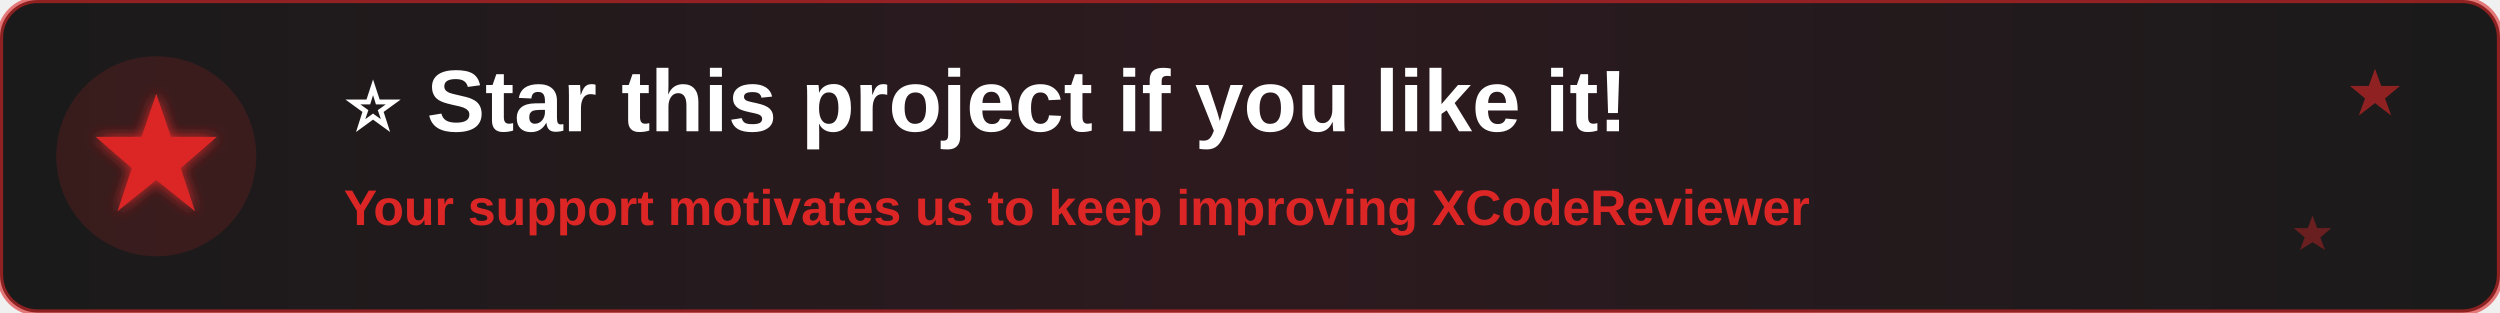
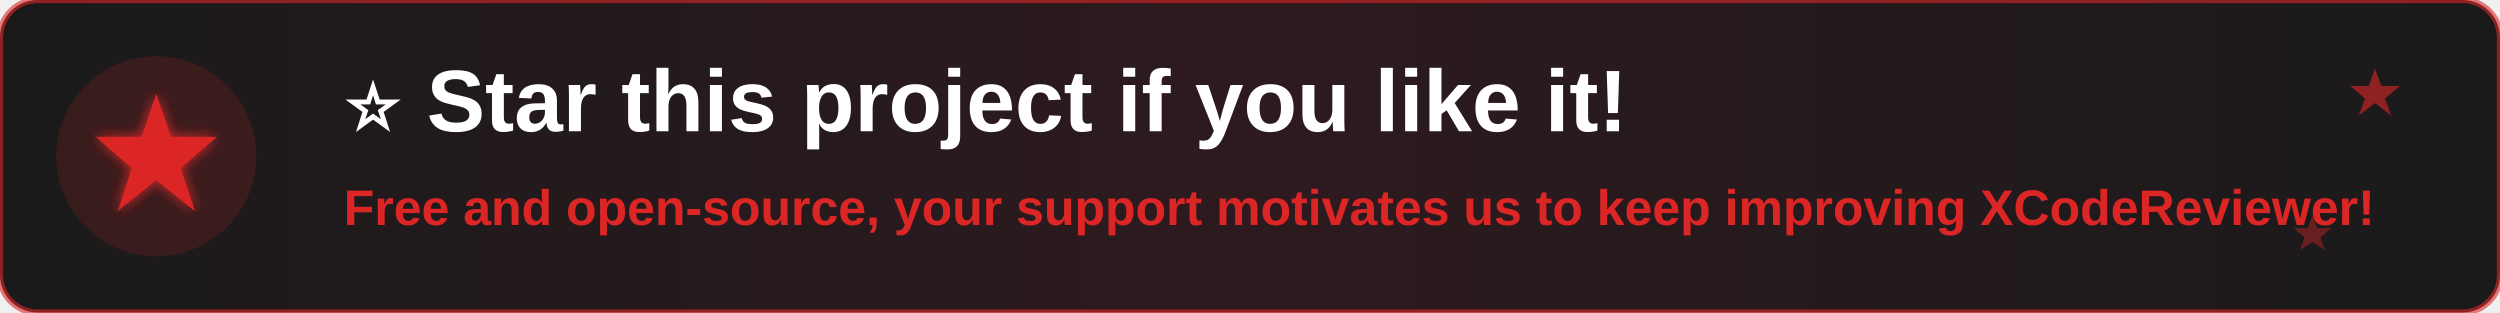
<svg xmlns="http://www.w3.org/2000/svg" width="800" height="100">
  <defs>
    <linearGradient id="bgGradient" x1="0%" y1="0%" x2="100%" y2="0%">
      <stop offset="0%" style="stop-color:#1a1a1a;stop-opacity:1" />
      <stop offset="50%" style="stop-color:#2d1a1f;stop-opacity:1" />
      <stop offset="100%" style="stop-color:#1a1a1a;stop-opacity:1" />
    </linearGradient>
    <filter id="glow">
      <feGaussianBlur stdDeviation="2" result="coloredBlur" />
      <feMerge>
        <feMergeNode in="coloredBlur" />
        <feMergeNode in="SourceGraphic" />
      </feMerge>
    </filter>
  </defs>
  <rect width="800" height="100" rx="12" fill="url(#bgGradient)" />
  <rect width="800" height="100" rx="12" fill="none" stroke="#dc2626" stroke-width="2" opacity="0.6" />
  <g transform="translate(50, 50)">
    <circle cx="0" cy="0" r="32" fill="#dc2626" opacity="0.15" />
    <path d="M 0,-20 L 4.7,-6.2 L 19.4,-6.2 L 7.8,3.8 L 12.4,17.6 L 0,7.6 L -12.4,17.6 L -7.8,3.8 L -19.4,-6.2 L -4.7,-6.2 Z" fill="#dc2626" filter="url(#glow)" />
  </g>
  <text x="110" y="42" font-family="Arial, sans-serif" font-size="28" font-weight="bold" fill="#ffffff">
    ⭐ Star this project if you like it!
  </text>
  <text x="110" y="72" font-family="Arial, sans-serif" font-size="16" fill="#dc2626" font-weight="600">
-     Your support motivates us to keep improving XCodeReviewer
+     Free and open-source, your support motivates us to keep improving XCodeReviewer!
  </text>
  <g transform="translate(760, 30)">
    <path d="M 0,-8 L 2,-2.5 L 8,-2.5 L 3.2,1.5 L 5.2,7 L 0,3 L -5.2,7 L -3.2,1.5 L -8,-2.5 L -2,-2.5 Z" fill="#dc2626" opacity="0.6" />
  </g>
  <g transform="translate(740, 75)">
    <path d="M 0,-6 L 1.5,-2 L 6,-2 L 2.5,1 L 4,5 L 0,2.5 L -4,5 L -2.5,1 L -6,-2 L -1.5,-2 Z" fill="#dc2626" opacity="0.4" />
  </g>
</svg>
